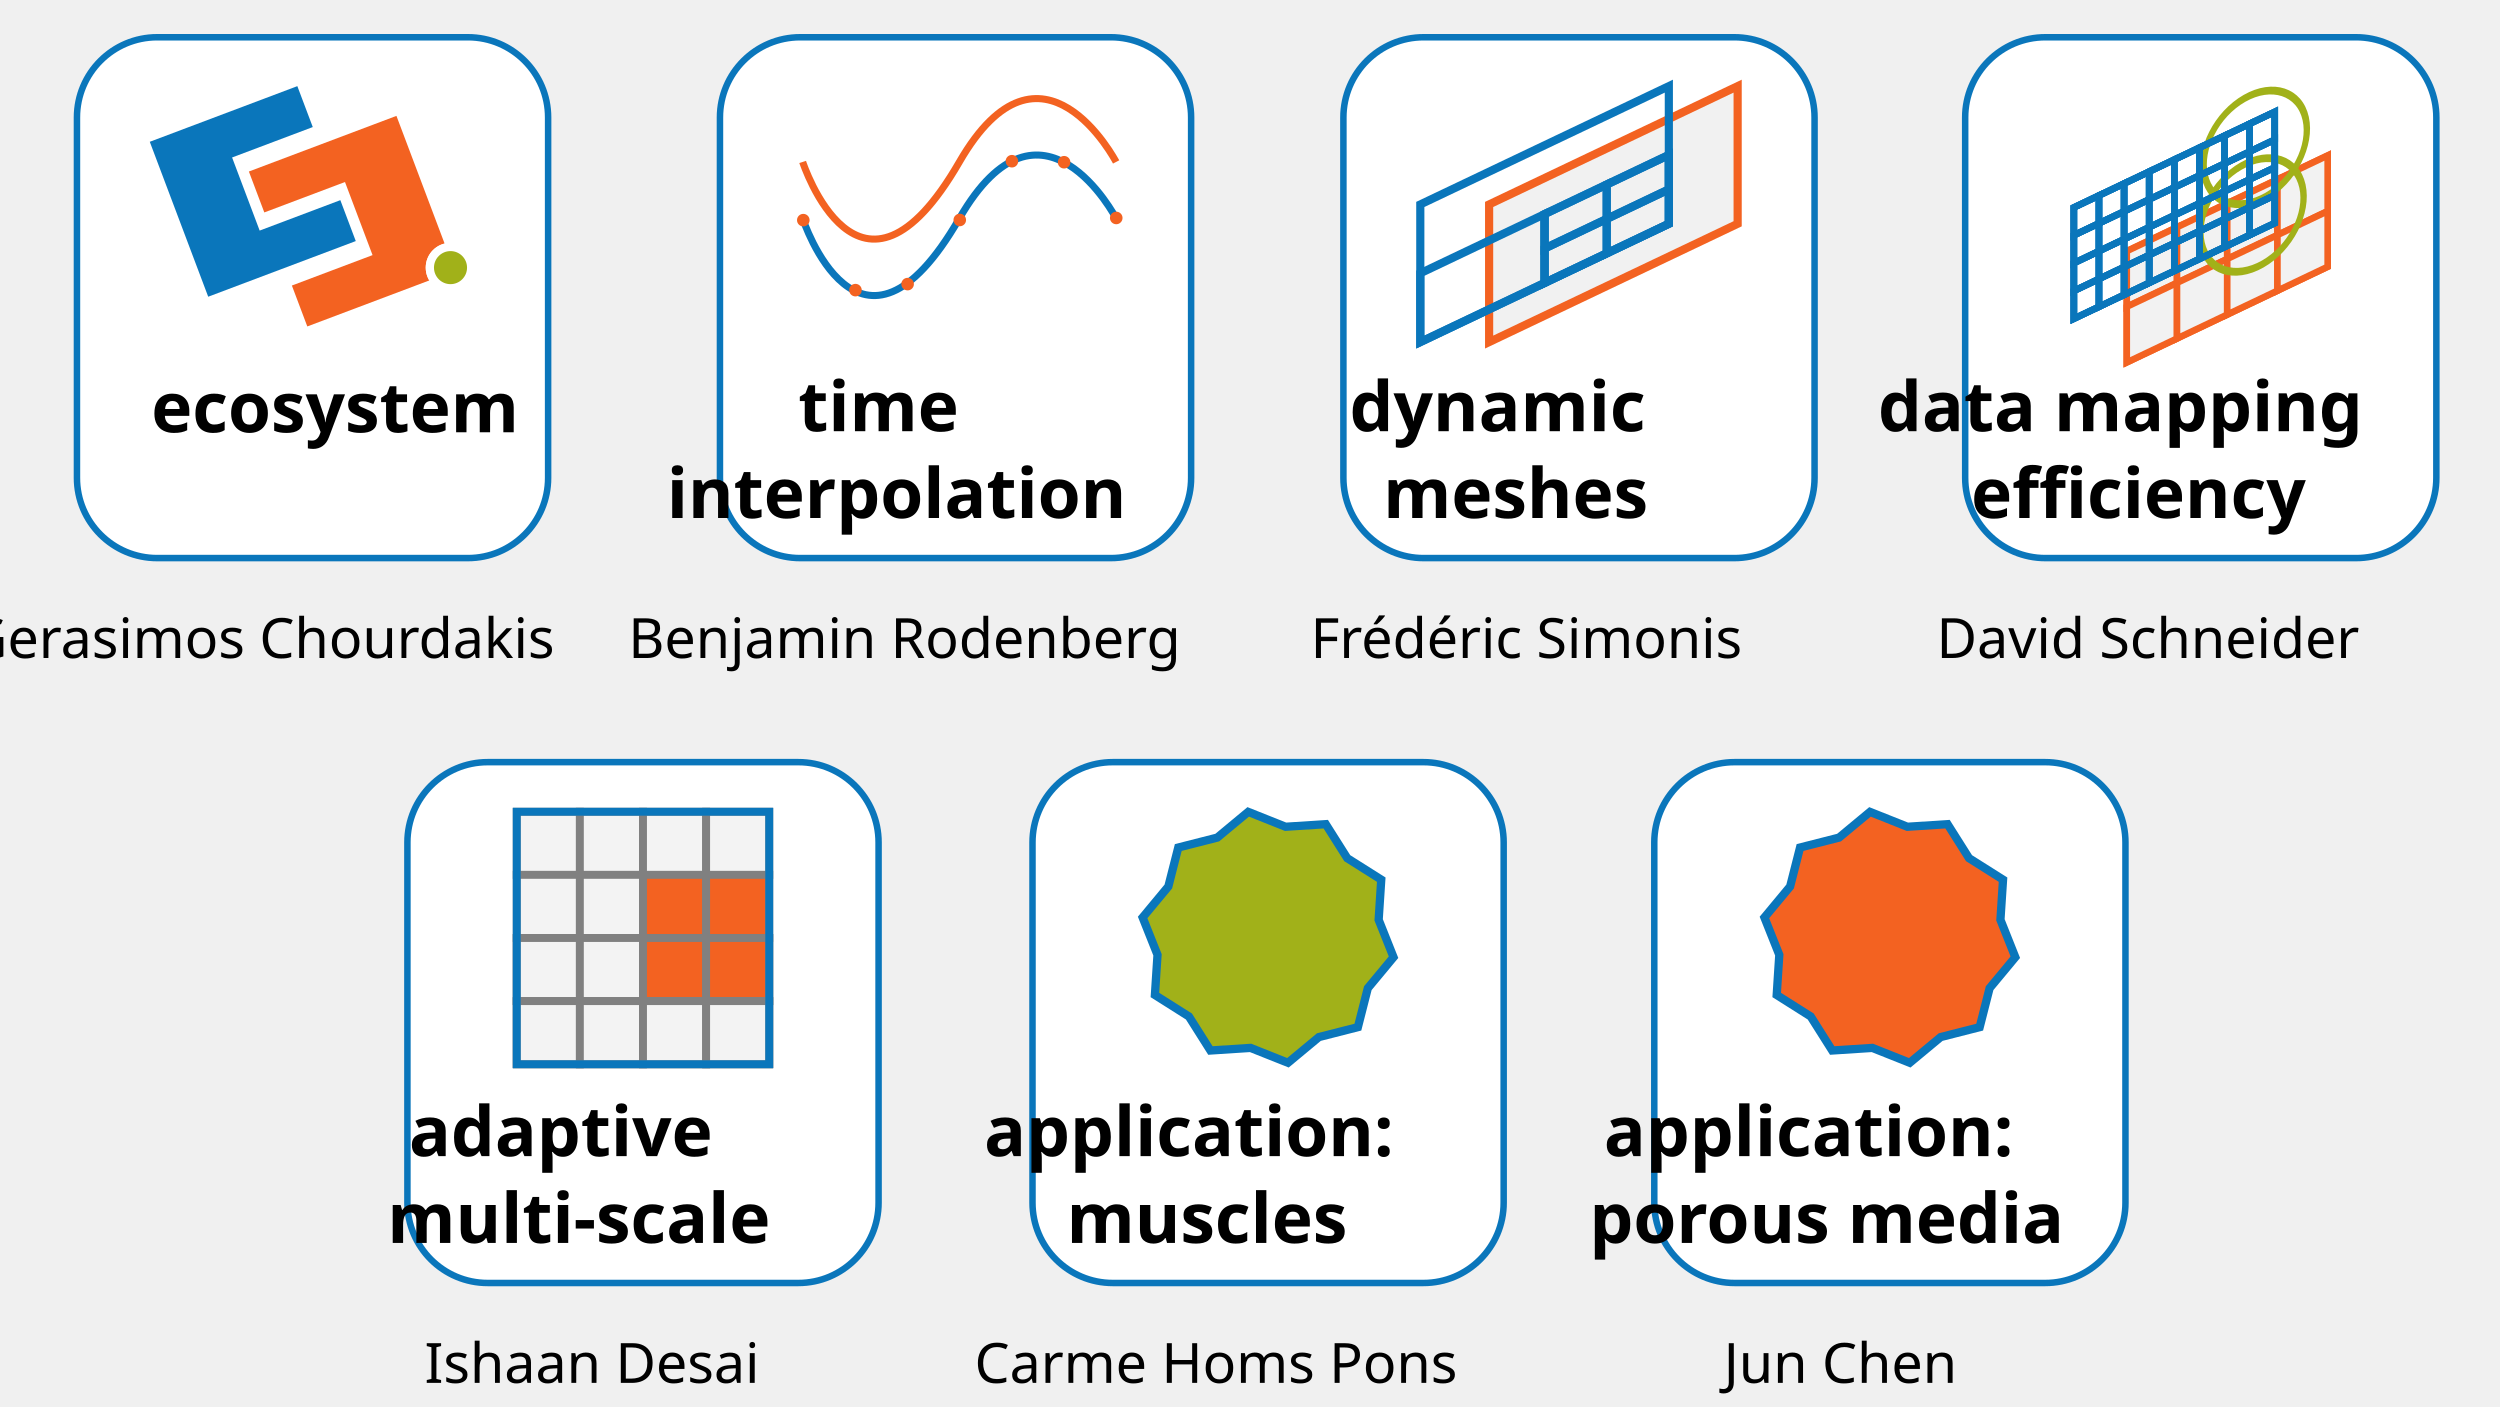
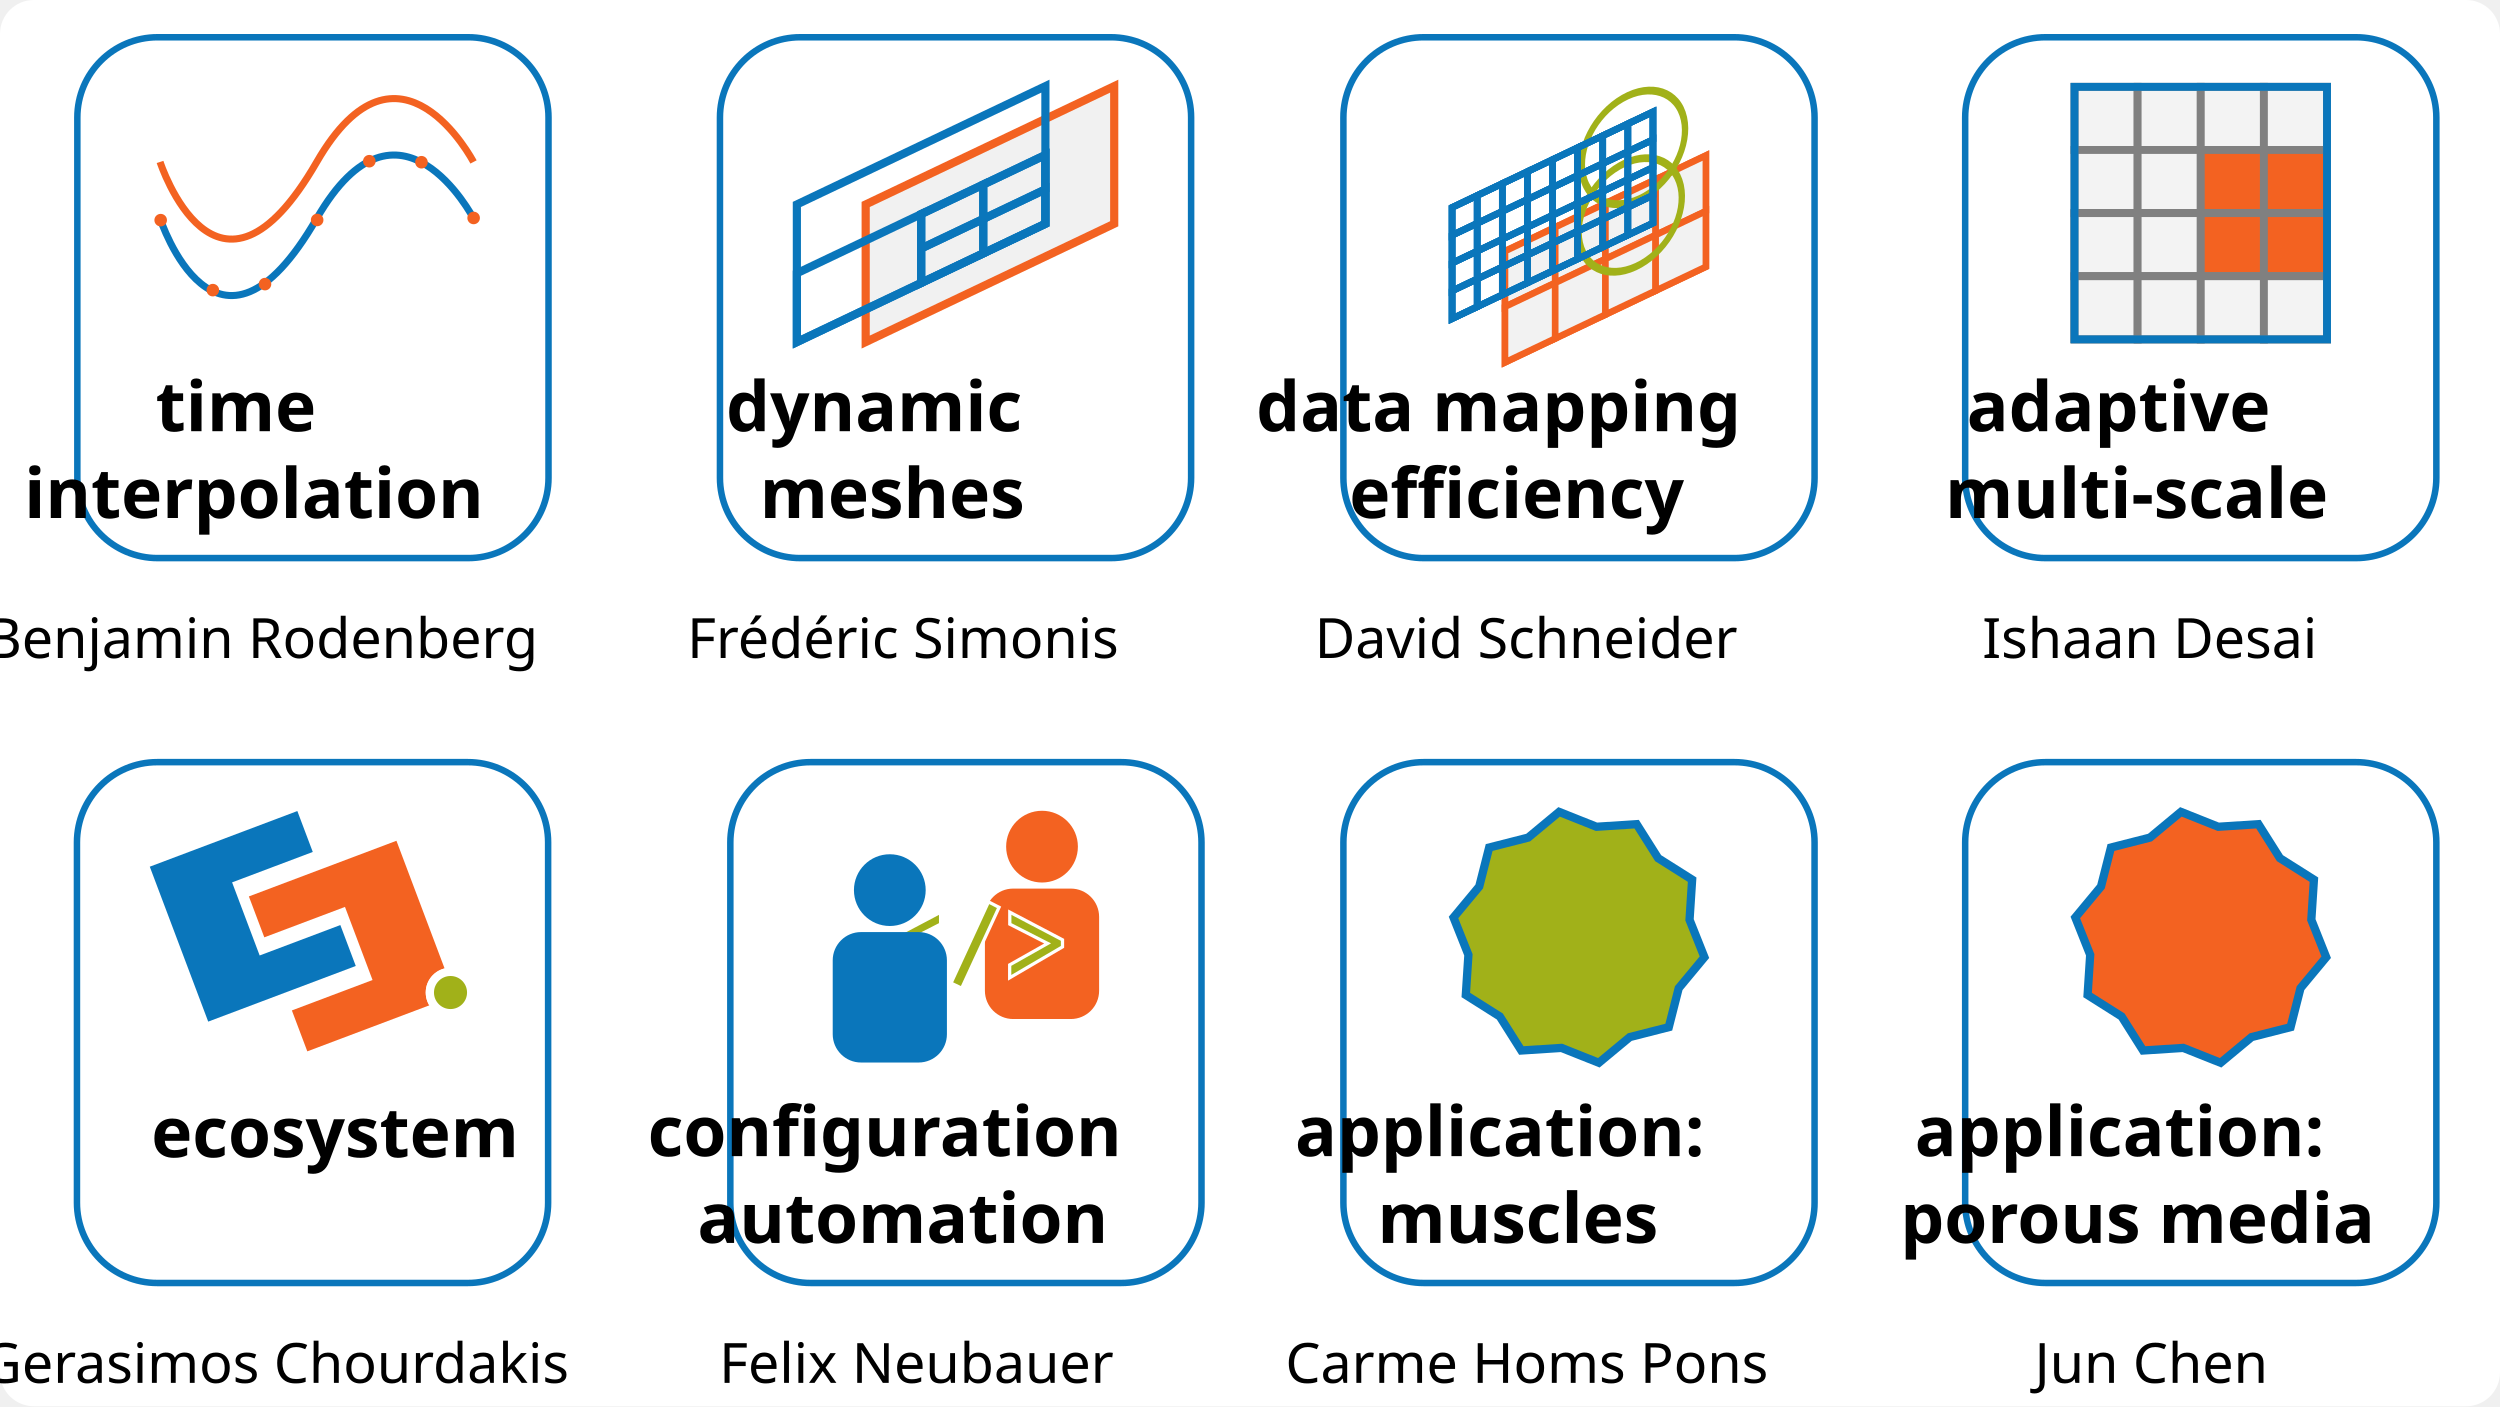
<svg xmlns="http://www.w3.org/2000/svg" width="1920" height="1080" viewBox="0 0 1920 1080" version="1.1" id="svg5">
  <defs id="defs2">
    <clipPath clipPathUnits="userSpaceOnUse" id="clipPath3312">
      <rect style="display:none;fill:#ffffff;fill-opacity:1;stroke:#ffffff;stroke-width:5" id="rect3314" width="54.704" height="47.3" x="751.397" y="337.35" d="m 751.397,337.35 h 54.704 v 47.3 h -54.704 z" />
      <path id="lpe_path-effect3316" style="fill:#ffffff;fill-opacity:1;stroke:#ffffff;stroke-width:5" class="powerclip" d="M 703.117,305.873 H 808.601 V 416.127 H 703.117 Z m 48.281,31.477 v 47.3 h 54.704 v -47.3 z" />
    </clipPath>
    <clipPath clipPathUnits="userSpaceOnUse" id="clipath_lpe_path-effect3524">
      <rect style="display:none;fill:#ffffff;fill-opacity:1;stroke:#ffffff;stroke-width:5" id="rect3526" width="54.704" height="47.3" x="751.397" y="337.35" d="m 751.397,337.35 h 54.704 v 47.3 h -54.704 z" />
      <path id="lpe_path-effect3524" style="fill:#ffffff;fill-opacity:1;stroke:#ffffff;stroke-width:5" class="powerclip" d="M 703.117,305.873 H 808.601 V 416.127 H 703.117 Z m 48.281,31.477 v 47.3 h 54.704 v -47.3 z" />
    </clipPath>
+     <clipPath clipPathUnits="userSpaceOnUse" id="clipath_lpe_path-effect26310">
+       <rect style="display:block;fill:#ffffff;fill-opacity:1;stroke:#ffffff;stroke-width:5" id="rect26312" width="54.704" height="47.3" x="751.397" y="337.35" />
+     </clipPath>
+     <clipPath clipPathUnits="userSpaceOnUse" id="clipath_lpe_path-effect26306">
+       <rect style="display:block;fill:#ffffff;fill-opacity:1;stroke:#ffffff;stroke-width:5" id="rect26317" width="54.704" height="47.3" x="751.397" y="337.35" />
+     </clipPath>
  </defs>
+   <g id="layer2">
+     <rect style="fill:#ffffff;stroke:none;stroke-width:3;stroke-miterlimit:4;stroke-dasharray:none" id="rect39804" width="1920" height="1080" x="0" y="0" rx="26.032" ry="26.032" />
+   </g>
  <g id="layer1">
-     <g id="g147461" transform="translate(168.0731,-1094.783)">
-       <rect style="fill:#ffffff;fill-opacity:1;stroke:#0a76bb;stroke-width:5;stroke-miterlimit:4;stroke-dasharray:none" id="rect12648" width="361.856" height="400" x="-108.974" y="1123.392" rx="61.637" ry="61.637" />
-       <g id="g3779" transform="matrix(1.268469,0,0,1.268469,-887.6232,788.4754)">
-         <path style="fill:#0a76bb;fill-opacity:1;stroke:none;stroke-width:5" id="rect3088" width="95.485" height="100.253" x="708.117" y="310.873" clip-path="url(#clipPath3312)" transform="rotate(-20.6629,728.1523,456.7191)" d="m 708.117,310.873 h 95.485 v 100.253 h -95.485 z" />
-         <path style="fill:#f36221;fill-opacity:1;stroke:none;stroke-width:5" id="path3520" width="95.485" height="100.253" x="708.117" y="310.873" clip-path="url(#clipath_lpe_path-effect3524)" transform="rotate(159.3371,766.7689,370.4182)" d="m 708.117,310.873 h 95.485 v 100.253 h -95.485 z" />
-         <circle style="fill:#a1b119;fill-opacity:1;stroke:#ffffff;stroke-width:5" id="path3593" cx="840.021" cy="403.512" r="12.508" />
-         <circle style="fill:#a1b119;fill-opacity:1;stroke:#ffffff;stroke-width:5" id="circle3773" cx="840.021" cy="403.512" r="12.508" />
-       </g>
-       <text xml:space="preserve" style="font-size:53.333px;line-height:1.25;font-family:'CMU Bright';-inkscape-font-specification:'CMU Bright'" x="-51.9" y="1426.755" id="text17258">
-         <tspan id="tspan17256" x="-51.9" y="1426.755" style="font-style:normal;font-variant:normal;font-weight:bold;font-stretch:normal;font-size:53.333px;font-family:'CMU Bright';-inkscape-font-specification:'CMU Bright Bold'">ecosystem</tspan>
-       </text>
-       <text xml:space="preserve" style="font-size:42.667px;line-height:1.25;font-family:'CMU Bright';-inkscape-font-specification:'CMU Bright'" x="71.033" y="1600.115" id="text35416">
-         <tspan x="71.033" y="1600.115" id="tspan35418" style="font-size:42.667px;text-align:center;text-anchor:middle">Gerasimos Chourdakis</tspan>
-       </text>
-     </g>
-     <g id="g147449" transform="translate(81.89923,-1094.783)">
+     <rect style="fill:#ffffff;fill-opacity:1;stroke:#0a76bb;stroke-width:5;stroke-miterlimit:4;stroke-dasharray:none" id="rect12648" width="361.856" height="400" x="59.099" y="585.332" rx="61.637" ry="61.637" />
+     <g id="g3779" transform="matrix(1.268469,0,0,1.268469,-719.5501,250.4149)">
+       <path style="fill:#0a76bb;fill-opacity:1;stroke:none;stroke-width:5" id="rect3088" width="95.485" height="100.253" x="708.117" y="310.873" clip-path="url(#clipPath3312)" transform="rotate(-20.6629,728.1523,456.7191)" d="m 708.117,310.873 h 95.485 v 100.253 h -95.485 z" />
+       <path style="fill:#f36221;fill-opacity:1;stroke:none;stroke-width:5" id="path3520" width="95.485" height="100.253" x="708.117" y="310.873" clip-path="url(#clipath_lpe_path-effect3524)" transform="rotate(159.3371,766.7689,370.4182)" d="m 708.117,310.873 h 95.485 v 100.253 h -95.485 z" />
+       <circle style="fill:#a1b119;fill-opacity:1;stroke:#ffffff;stroke-width:5" id="path3593" cx="840.021" cy="403.512" r="12.508" />
+       <circle style="fill:#a1b119;fill-opacity:1;stroke:#ffffff;stroke-width:5" id="circle3773" cx="840.021" cy="403.512" r="12.508" />
+     </g>
+     <text xml:space="preserve" style="font-size:53.333px;line-height:1.25;font-family:'CMU Bright';-inkscape-font-specification:'CMU Bright'" x="116.173" y="888.694" id="text17258">
+       <tspan id="tspan17256" x="116.173" y="888.694" style="font-style:normal;font-variant:normal;font-weight:bold;font-stretch:normal;font-size:53.333px;font-family:'CMU Bright';-inkscape-font-specification:'CMU Bright Bold'">ecosystem</tspan>
+     </text>
+     <text xml:space="preserve" style="font-size:42.667px;line-height:1.25;font-family:'CMU Bright';-inkscape-font-specification:'CMU Bright'" x="239.107" y="1062.055" id="text35416">
+       <tspan x="239.107" y="1062.055" id="tspan35418" style="font-size:42.667px;text-align:center;text-anchor:middle">Gerasimos Chourdakis</tspan>
+     </text>
+     <g id="g147449" transform="translate(-411.629,-1094.783)">
      <rect style="fill:#ffffff;fill-opacity:1;stroke:#0a76bb;stroke-width:5;stroke-miterlimit:4;stroke-dasharray:none" id="rect61911" width="361.856" height="400" x="471.026" y="1123.392" rx="61.637" ry="61.637" />
      <text xml:space="preserve" style="font-size:42.667px;line-height:1.25;font-family:'CMU Bright';-inkscape-font-specification:'CMU Bright'" x="651.579" y="1600.115" id="text92361">
        <tspan x="651.579" y="1600.115" id="tspan92359" style="font-size:42.667px;text-align:center;text-anchor:middle">Benjamin Rodenberg</tspan>
      </text>
      <g id="g6786" transform="matrix(1.083705,0,0,1.083705,22.08466,742.8912)">
        <path style="fill:none;stroke:#0a76bb;stroke-width:5;stroke-linecap:butt;stroke-linejoin:miter;stroke-miterlimit:4;stroke-dasharray:none;stroke-opacity:1" d="m 472.881,479.48 c 0,0 40.018,123.066 111.07,0 58.327,-101.025 111.07,0 111.07,0" id="path3843" />
        <path style="fill:none;stroke:#f36221;stroke-width:5;stroke-linecap:butt;stroke-linejoin:miter;stroke-miterlimit:4;stroke-dasharray:none;stroke-opacity:1" d="m 472.881,439.48 c 0,0 40.018,123.066 111.07,0 58.327,-101.025 111.07,0 111.07,0" id="path5463" />
        <circle style="fill:#f36221;fill-opacity:1;stroke:none;stroke-width:6.012;stroke-miterlimit:4;stroke-dasharray:none" id="path6601" cx="473.327" cy="480.727" r="4.455" />
        <circle style="fill:#f36221;fill-opacity:1;stroke:none;stroke-width:6.012;stroke-miterlimit:4;stroke-dasharray:none" id="circle6685" cx="658.144" cy="439.683" r="4.455" />
        <circle style="fill:#f36221;fill-opacity:1;stroke:none;stroke-width:6.012;stroke-miterlimit:4;stroke-dasharray:none" id="circle6687" cx="621.18" cy="438.954" r="4.455" />
        <circle style="fill:#f36221;fill-opacity:1;stroke:none;stroke-width:6.012;stroke-miterlimit:4;stroke-dasharray:none" id="circle6689" cx="584.217" cy="480.609" r="4.455" />
        <circle style="fill:#f36221;fill-opacity:1;stroke:none;stroke-width:6.012;stroke-miterlimit:4;stroke-dasharray:none" id="circle6691" cx="547.254" cy="526.053" r="4.455" />
        <circle style="fill:#f36221;fill-opacity:1;stroke:none;stroke-width:6.012;stroke-miterlimit:4;stroke-dasharray:none" id="circle6693" cx="510.29" cy="530.324" r="4.455" />
        <circle style="fill:#f36221;fill-opacity:1;stroke:none;stroke-width:6.012;stroke-miterlimit:4;stroke-dasharray:none" id="circle6695" cx="695.107" cy="479.175" r="4.455" />
      </g>
      <text xml:space="preserve" style="font-size:53.333px;line-height:1.25;font-family:'CMU Bright';-inkscape-font-specification:'CMU Bright'" x="655.19" y="1425.95" id="text66573">
        <tspan id="tspan66571" x="655.19" y="1425.95" style="font-style:normal;font-variant:normal;font-weight:bold;font-stretch:normal;font-size:53.333px;font-family:'CMU Bright';-inkscape-font-specification:'CMU Bright Bold';text-align:center;text-anchor:middle">time</tspan>
        <tspan x="655.19" y="1492.616" style="font-style:normal;font-variant:normal;font-weight:bold;font-stretch:normal;font-size:53.333px;font-family:'CMU Bright';-inkscape-font-specification:'CMU Bright Bold';text-align:center;text-anchor:middle" id="tspan87679">interpolation</tspan>
      </text>
    </g>
-     <g id="g147431" transform="translate(-120.5089,-1094.783)">
+     <g id="g147431" transform="translate(-599.3091,-1094.783)">
      <rect style="fill:#ffffff;fill-opacity:1;stroke:#0a76bb;stroke-width:5;stroke-miterlimit:4;stroke-dasharray:none" id="rect61913" width="361.856" height="400" x="1152.235" y="1123.392" rx="61.637" ry="61.637" />
      <g id="g13087" transform="matrix(1.321225,0,0,1.321225,632.4634,1051.345)">
        <rect style="fill:#f1f1f1;fill-opacity:1;stroke:#f36221;stroke-width:5.262" id="rect1232" width="160" height="80" x="529.512" y="379.306" transform="matrix(0.9029204,-0.4298078,0,1,0,0)" />
        <rect style="fill:none;stroke:#0a76bb;stroke-width:5.262" id="rect934" width="160" height="80" x="485.211" y="360.265" transform="matrix(0.9029204,-0.4298078,0,1,0,0)" />
        <rect style="fill:none;stroke:#0a76bb;stroke-width:5.262" id="rect1016" width="80" height="40" x="485.211" y="400.265" transform="matrix(0.9029204,-0.4298078,0,1,0,0)" />
        <rect style="fill:none;stroke:#0a76bb;stroke-width:5.262" id="rect1120" width="80" height="40" x="565.211" y="400.265" transform="matrix(0.9029204,-0.4298078,0,1,0,0)" />
        <rect style="fill:none;stroke:#0a76bb;stroke-width:5.262" id="rect1122" width="40" height="20" x="565.211" y="400.265" transform="matrix(0.9029204,-0.4298078,0,1,0,0)" />
        <rect style="fill:none;stroke:#0a76bb;stroke-width:5.262" id="rect1226" width="40" height="20" x="565.211" y="420.265" transform="matrix(0.9029204,-0.4298078,0,1,0,0)" />
        <rect style="fill:none;stroke:#0a76bb;stroke-width:5.262" id="rect1228" width="40" height="20" x="605.211" y="400.265" transform="matrix(0.9029204,-0.4298078,0,1,0,0)" />
        <rect style="fill:none;stroke:#0a76bb;stroke-width:5.262" id="rect1230" width="40" height="20" x="605.211" y="420.265" transform="matrix(0.9029204,-0.4298078,0,1,0,0)" />
      </g>
      <text xml:space="preserve" style="font-size:53.333px;line-height:1.25;font-family:'CMU Bright';-inkscape-font-specification:'CMU Bright'" x="1333.045" y="1425.95" id="text95221">
        <tspan x="1333.045" y="1425.95" style="font-style:normal;font-variant:normal;font-weight:bold;font-stretch:normal;font-size:53.333px;font-family:'CMU Bright';-inkscape-font-specification:'CMU Bright Bold';text-align:center;text-anchor:middle" id="tspan95219">dynamic</tspan>
        <tspan x="1333.045" y="1492.616" style="font-style:normal;font-variant:normal;font-weight:bold;font-stretch:normal;font-size:53.333px;font-family:'CMU Bright';-inkscape-font-specification:'CMU Bright Bold';text-align:center;text-anchor:middle" id="tspan96015">meshes</tspan>
      </text>
      <text xml:space="preserve" style="font-size:42.667px;line-height:1.25;font-family:'CMU Bright';-inkscape-font-specification:'CMU Bright'" x="1331.579" y="1600.115" id="text99875">
        <tspan x="1331.579" y="1600.115" id="tspan99873" style="font-size:42.667px;text-align:center;text-anchor:middle">Frédéric Simonis</tspan>
      </text>
    </g>
-     <g id="g147414" transform="translate(-1578.115,-538.0605)">
+     <g id="g147414" transform="translate(-381.7494,-1094.783)">
      <rect style="fill:#ffffff;fill-opacity:1;stroke:#0a76bb;stroke-width:5;stroke-miterlimit:4;stroke-dasharray:none" id="rect101363" width="361.856" height="400" x="1891.005" y="1123.392" rx="61.637" ry="61.637" />
      <g id="g12079" transform="matrix(1.212121,0,0,1.212121,985.691,465.9895)">
        <rect style="fill:#f3f3f3;fill-opacity:1;stroke:#808080;stroke-width:5;stroke-miterlimit:4;stroke-dasharray:none" id="rect10786" width="40" height="40" x="816.15" y="573.77" />
        <rect style="fill:#f3f3f3;fill-opacity:1;stroke:#808080;stroke-width:5;stroke-miterlimit:4;stroke-dasharray:none" id="rect11572" width="40" height="40" x="856.15" y="573.77" />
        <rect style="fill:#f3f3f3;fill-opacity:1;stroke:#808080;stroke-width:5;stroke-miterlimit:4;stroke-dasharray:none" id="rect11574" width="40" height="40" x="896.15" y="573.77" />
        <rect style="fill:#f3f3f3;fill-opacity:1;stroke:#808080;stroke-width:5;stroke-miterlimit:4;stroke-dasharray:none" id="rect11576" width="40" height="40" x="936.15" y="573.77" />
        <rect style="fill:#f3f3f3;fill-opacity:1;stroke:#808080;stroke-width:5;stroke-miterlimit:4;stroke-dasharray:none" id="rect11580" width="40" height="40" x="816.15" y="613.77" />
        <rect style="fill:#f3f3f3;fill-opacity:1;stroke:#808080;stroke-width:5;stroke-miterlimit:4;stroke-dasharray:none" id="rect11582" width="40" height="40" x="856.15" y="613.77" />
        <rect style="fill:#f36221;fill-opacity:1;stroke:#808080;stroke-width:5;stroke-miterlimit:4;stroke-dasharray:none" id="rect11584" width="40" height="40" x="896.15" y="613.77" />
        <rect style="fill:#f36221;fill-opacity:1;stroke:#808080;stroke-width:5;stroke-miterlimit:4;stroke-dasharray:none" id="rect11586" width="40" height="40" x="936.15" y="613.77" />
        <rect style="fill:#f3f3f3;fill-opacity:1;stroke:#808080;stroke-width:5;stroke-miterlimit:4;stroke-dasharray:none" id="rect11588" width="40" height="40" x="816.15" y="653.77" />
        <rect style="fill:#f3f3f3;fill-opacity:1;stroke:#808080;stroke-width:5;stroke-miterlimit:4;stroke-dasharray:none" id="rect11590" width="40" height="40" x="856.15" y="653.77" />
        <rect style="fill:#f3f3f3;fill-opacity:1;stroke:#808080;stroke-width:5;stroke-miterlimit:4;stroke-dasharray:none" id="rect11592" width="40" height="40" x="896.15" y="653.77" />
        <rect style="fill:#f3f3f3;fill-opacity:1;stroke:#808080;stroke-width:5;stroke-miterlimit:4;stroke-dasharray:none" id="rect11594" width="40" height="40" x="936.15" y="653.77" />
        <rect style="fill:#f3f3f3;fill-opacity:1;stroke:#808080;stroke-width:5;stroke-miterlimit:4;stroke-dasharray:none" id="rect11596" width="40" height="40" x="816.15" y="653.77" />
        <rect style="fill:#f3f3f3;fill-opacity:1;stroke:#808080;stroke-width:5;stroke-miterlimit:4;stroke-dasharray:none" id="rect11598" width="40" height="40" x="856.15" y="653.77" />
        <rect style="fill:#f36221;fill-opacity:1;stroke:#808080;stroke-width:5;stroke-miterlimit:4;stroke-dasharray:none" id="rect11600" width="40" height="40" x="896.15" y="653.77" />
        <rect style="fill:#f36221;fill-opacity:1;stroke:#808080;stroke-width:5;stroke-miterlimit:4;stroke-dasharray:none" id="rect11602" width="40" height="40" x="936.15" y="653.77" />
        <rect style="fill:#f3f3f3;fill-opacity:1;stroke:#808080;stroke-width:5;stroke-miterlimit:4;stroke-dasharray:none" id="rect11604" width="40" height="40" x="816.15" y="693.77" />
        <rect style="fill:#f3f3f3;fill-opacity:1;stroke:#808080;stroke-width:5;stroke-miterlimit:4;stroke-dasharray:none" id="rect11606" width="40" height="40" x="856.15" y="693.77" />
        <rect style="fill:#f3f3f3;fill-opacity:1;stroke:#808080;stroke-width:5;stroke-miterlimit:4;stroke-dasharray:none" id="rect11608" width="40" height="40" x="896.15" y="693.77" />
        <rect style="fill:#f3f3f3;fill-opacity:1;stroke:#808080;stroke-width:5;stroke-miterlimit:4;stroke-dasharray:none" id="rect11610" width="40" height="40" x="936.15" y="693.77" />
        <rect style="fill:#f3f3f3;fill-opacity:1;stroke:#808080;stroke-width:5;stroke-miterlimit:4;stroke-dasharray:none" id="rect11612" width="40" height="40" x="816.15" y="693.77" />
        <rect style="fill:#f3f3f3;fill-opacity:1;stroke:#808080;stroke-width:5;stroke-miterlimit:4;stroke-dasharray:none" id="rect11614" width="40" height="40" x="856.15" y="693.77" />
        <rect style="fill:#f3f3f3;fill-opacity:1;stroke:#808080;stroke-width:5;stroke-miterlimit:4;stroke-dasharray:none" id="rect11616" width="40" height="40" x="896.15" y="693.77" />
        <rect style="fill:#f3f3f3;fill-opacity:1;stroke:#808080;stroke-width:5;stroke-miterlimit:4;stroke-dasharray:none" id="rect11618" width="40" height="40" x="936.15" y="693.77" />
        <rect style="fill:none;fill-opacity:1;stroke:#0a76bb;stroke-width:5;stroke-miterlimit:4;stroke-dasharray:none" id="rect10558" width="160" height="160" x="816.15" y="573.77" />
      </g>
      <text xml:space="preserve" style="font-size:53.333px;line-height:1.25;font-family:'CMU Bright';-inkscape-font-specification:'CMU Bright'" x="2071.204" y="1425.95" id="text101369">
        <tspan x="2071.204" y="1425.95" style="font-style:normal;font-variant:normal;font-weight:bold;font-stretch:normal;font-size:53.333px;font-family:'CMU Bright';-inkscape-font-specification:'CMU Bright Bold';text-align:center;text-anchor:middle" id="tspan101367">adaptive</tspan>
        <tspan x="2071.204" y="1492.616" style="font-style:normal;font-variant:normal;font-weight:bold;font-stretch:normal;font-size:53.333px;font-family:'CMU Bright';-inkscape-font-specification:'CMU Bright Bold';text-align:center;text-anchor:middle" id="tspan102019">multi-scale</tspan>
      </text>
      <text xml:space="preserve" style="font-size:42.667px;line-height:1.25;font-family:'CMU Bright';-inkscape-font-specification:'CMU Bright'" x="2071.579" y="1600.115" id="text102183">
        <tspan x="2071.579" y="1600.115" id="tspan102181" style="font-size:42.667px;text-align:center;text-anchor:middle">Ishaan Desai</tspan>
      </text>
    </g>
-     <g id="g147380" transform="translate(-1003.156,-1094.783)">
+     <g id="g147380" transform="translate(-1480.686,-1094.783)">
      <rect style="fill:#ffffff;fill-opacity:1;stroke:#0a76bb;stroke-width:5;stroke-miterlimit:4;stroke-dasharray:none" id="rect106935" width="361.856" height="400" x="2512.412" y="1123.392" rx="61.637" ry="61.637" />
      <g id="g13170" transform="matrix(1.067938,0,0,1.067938,1636.754,1092.096)">
        <g id="g10468" transform="translate(113.7418,-224.4577)">
          <g id="g9550" transform="translate(-149.283,13.51987)" style="fill:#f2f2f2;fill-opacity:1">
            <rect style="fill:#f2f2f2;fill-opacity:1;stroke:#f36221;stroke-width:5.262" id="rect7350" width="160" height="80" x="1076.182" y="856.61" transform="matrix(0.9029204,-0.4298078,0,1,0,0)" />
            <rect style="fill:#f2f2f2;fill-opacity:1;stroke:#f36221;stroke-width:5.262" id="rect9423" width="40" height="40" x="1076.182" y="856.61" transform="matrix(0.9029204,-0.4298078,0,1,0,0)" />
            <rect style="fill:#f2f2f2;fill-opacity:1;stroke:#f36221;stroke-width:5.262" id="rect9527" width="40" height="40" x="1076.182" y="896.61" transform="matrix(0.9029204,-0.4298078,0,1,0,0)" />
            <rect style="fill:#f2f2f2;fill-opacity:1;stroke:#f36221;stroke-width:5.262" id="rect9529" width="40" height="40" x="1116.182" y="856.61" transform="matrix(0.9029204,-0.4298078,0,1,0,0)" />
            <rect style="fill:#f2f2f2;fill-opacity:1;stroke:#f36221;stroke-width:5.262" id="rect9531" width="40" height="40" x="1156.182" y="856.61" transform="matrix(0.9029204,-0.4298078,0,1,0,0)" />
            <rect style="fill:#f2f2f2;fill-opacity:1;stroke:#f36221;stroke-width:5.262" id="rect9533" width="40" height="40" x="1196.182" y="856.61" transform="matrix(0.9029204,-0.4298078,0,1,0,0)" />
            <rect style="fill:#f2f2f2;fill-opacity:1;stroke:#f36221;stroke-width:5.262" id="rect9535" width="40" height="40" x="1116.182" y="896.61" transform="matrix(0.9029204,-0.4298078,0,1,0,0)" />
            <rect style="fill:#f2f2f2;fill-opacity:1;stroke:#f36221;stroke-width:5.262" id="rect9537" width="40" height="40" x="1156.182" y="896.61" transform="matrix(0.9029204,-0.4298078,0,1,0,0)" />
            <rect style="fill:#f2f2f2;fill-opacity:1;stroke:#f36221;stroke-width:5.262" id="rect9539" width="40" height="40" x="1196.182" y="896.61" transform="matrix(0.9029204,-0.4298078,0,1,0,0)" />
          </g>
          <ellipse style="fill:none;fill-opacity:1;stroke:#a1b119;stroke-width:5.117;stroke-miterlimit:4;stroke-dasharray:none" id="path10100" cx="860.218" cy="777.761" rx="41.782" ry="36.066" transform="matrix(0.8684331,-0.4958063,0.2157136,0.9764567,0,0)" />
          <ellipse style="fill:none;fill-opacity:1;stroke:#a1b119;stroke-width:5.117;stroke-miterlimit:4;stroke-dasharray:none" id="ellipse10220" cx="846.838" cy="820.776" rx="41.782" ry="36.066" transform="matrix(0.8684331,-0.4958063,0.2157136,0.9764567,0,0)" />
          <g id="g7280">
            <g id="g7091">
              <rect style="fill:none;stroke:#0a76bb;stroke-width:5.262" id="rect6890" width="160" height="80" x="868.698" y="749.548" transform="matrix(0.9029204,-0.4298078,0,1,0,0)" />
              <rect style="fill:none;stroke:#0a76bb;stroke-width:5.262" id="rect6892" width="20" height="20" x="868.698" y="749.548" transform="matrix(0.9029204,-0.4298078,0,1,0,0)" />
              <rect style="fill:none;stroke:#0a76bb;stroke-width:5.262" id="rect6996" width="20" height="20" x="868.698" y="769.548" transform="matrix(0.9029204,-0.4298078,0,1,0,0)" />
              <rect style="fill:none;stroke:#0a76bb;stroke-width:5.262" id="rect6998" width="20" height="20" x="868.698" y="789.548" transform="matrix(0.9029204,-0.4298078,0,1,0,0)" />
              <rect style="fill:none;stroke:#0a76bb;stroke-width:5.262" id="rect7000" width="20" height="20" x="868.698" y="809.548" transform="matrix(0.9029204,-0.4298078,0,1,0,0)" />
              <rect style="fill:none;stroke:#0a76bb;stroke-width:5.262" id="rect7002" width="20" height="20" x="888.698" y="809.548" transform="matrix(0.9029204,-0.4298078,0,1,0,0)" />
              <rect style="fill:none;stroke:#0a76bb;stroke-width:5.262" id="rect7004" width="20" height="20" x="908.698" y="809.548" transform="matrix(0.9029204,-0.4298078,0,1,0,0)" />
              <rect style="fill:none;stroke:#0a76bb;stroke-width:5.262" id="rect7006" width="20" height="20" x="928.698" y="809.548" transform="matrix(0.9029204,-0.4298078,0,1,0,0)" />
              <rect style="fill:none;stroke:#0a76bb;stroke-width:5.262" id="rect7008" width="20" height="20" x="948.698" y="809.548" transform="matrix(0.9029204,-0.4298078,0,1,0,0)" />
              <rect style="fill:none;stroke:#0a76bb;stroke-width:5.262" id="rect7010" width="20" height="20" x="968.698" y="809.548" transform="matrix(0.9029204,-0.4298078,0,1,0,0)" />
              <rect style="fill:none;stroke:#0a76bb;stroke-width:5.262" id="rect7012" width="20" height="20" x="988.698" y="809.548" transform="matrix(0.9029204,-0.4298078,0,1,0,0)" />
              <rect style="fill:none;stroke:#0a76bb;stroke-width:5.262" id="rect7014" width="20" height="20" x="1008.698" y="809.548" transform="matrix(0.9029204,-0.4298078,0,1,0,0)" />
              <rect style="fill:none;stroke:#0a76bb;stroke-width:5.262" id="rect7016" width="20" height="20" x="888.698" y="789.548" transform="matrix(0.9029204,-0.4298078,0,1,0,0)" />
              <rect style="fill:none;stroke:#0a76bb;stroke-width:5.262" id="rect7018" width="20" height="20" x="908.698" y="789.548" transform="matrix(0.9029204,-0.4298078,0,1,0,0)" />
              <rect style="fill:none;stroke:#0a76bb;stroke-width:5.262" id="rect7020" width="20" height="20" x="888.698" y="769.548" transform="matrix(0.9029204,-0.4298078,0,1,0,0)" />
              <rect style="fill:none;stroke:#0a76bb;stroke-width:5.262" id="rect7022" width="20" height="20" x="888.698" y="749.548" transform="matrix(0.9029204,-0.4298078,0,1,0,0)" />
              <rect style="fill:none;stroke:#0a76bb;stroke-width:5.262" id="rect7024" width="20" height="20" x="908.698" y="769.548" transform="matrix(0.9029204,-0.4298078,0,1,0,0)" />
              <rect style="fill:none;stroke:#0a76bb;stroke-width:5.262" id="rect7026" width="20" height="20" x="908.698" y="749.548" transform="matrix(0.9029204,-0.4298078,0,1,0,0)" />
              <rect style="fill:none;stroke:#0a76bb;stroke-width:5.262" id="rect7028" width="20" height="20" x="928.698" y="789.548" transform="matrix(0.9029204,-0.4298078,0,1,0,0)" />
              <rect style="fill:none;stroke:#0a76bb;stroke-width:5.262" id="rect7030" width="20" height="20" x="928.698" y="769.548" transform="matrix(0.9029204,-0.4298078,0,1,0,0)" />
              <rect style="fill:none;stroke:#0a76bb;stroke-width:5.262" id="rect7032" width="20" height="20" x="928.698" y="749.548" transform="matrix(0.9029204,-0.4298078,0,1,0,0)" />
              <rect style="fill:none;stroke:#0a76bb;stroke-width:5.262" id="rect7034" width="20" height="20" x="948.698" y="789.548" transform="matrix(0.9029204,-0.4298078,0,1,0,0)" />
              <rect style="fill:none;stroke:#0a76bb;stroke-width:5.262" id="rect7036" width="20" height="20" x="948.698" y="769.548" transform="matrix(0.9029204,-0.4298078,0,1,0,0)" />
              <rect style="fill:none;stroke:#0a76bb;stroke-width:5.262" id="rect7038" width="20" height="20" x="948.698" y="749.548" transform="matrix(0.9029204,-0.4298078,0,1,0,0)" />
              <rect style="fill:none;stroke:#0a76bb;stroke-width:5.262" id="rect7040" width="20" height="20" x="968.698" y="789.548" transform="matrix(0.9029204,-0.4298078,0,1,0,0)" />
              <rect style="fill:none;stroke:#0a76bb;stroke-width:5.262" id="rect7042" width="20" height="20" x="968.698" y="769.548" transform="matrix(0.9029204,-0.4298078,0,1,0,0)" />
              <rect style="fill:none;stroke:#0a76bb;stroke-width:5.262" id="rect7044" width="20" height="20" x="968.698" y="749.548" transform="matrix(0.9029204,-0.4298078,0,1,0,0)" />
              <rect style="fill:none;stroke:#0a76bb;stroke-width:5.262" id="rect7046" width="20" height="20" x="988.698" y="789.548" transform="matrix(0.9029204,-0.4298078,0,1,0,0)" />
              <rect style="fill:none;stroke:#0a76bb;stroke-width:5.262" id="rect7048" width="20" height="20" x="988.698" y="769.548" transform="matrix(0.9029204,-0.4298078,0,1,0,0)" />
              <rect style="fill:none;stroke:#0a76bb;stroke-width:5.262" id="rect7050" width="20" height="20" x="988.698" y="749.548" transform="matrix(0.9029204,-0.4298078,0,1,0,0)" />
              <rect style="fill:none;stroke:#0a76bb;stroke-width:5.262" id="rect7052" width="20" height="20" x="1008.698" y="789.548" transform="matrix(0.9029204,-0.4298078,0,1,0,0)" />
              <rect style="fill:none;stroke:#0a76bb;stroke-width:5.262" id="rect7054" width="20" height="20" x="1008.698" y="769.548" transform="matrix(0.9029204,-0.4298078,0,1,0,0)" />
              <rect style="fill:none;stroke:#0a76bb;stroke-width:5.262" id="rect7056" width="20" height="20" x="1008.698" y="749.548" transform="matrix(0.9029204,-0.4298078,0,1,0,0)" />
            </g>
            <rect style="fill:none;stroke:#0a76bb;stroke-width:5.262" id="rect7093" width="160" height="80" x="868.698" y="749.548" transform="matrix(0.9029204,-0.4298078,0,1,0,0)" />
            <rect style="fill:none;stroke:#0a76bb;stroke-width:5.262" id="rect7095" width="20" height="20" x="868.698" y="749.548" transform="matrix(0.9029204,-0.4298078,0,1,0,0)" />
            <rect style="fill:none;stroke:#0a76bb;stroke-width:5.262" id="rect7097" width="20" height="20" x="868.698" y="769.548" transform="matrix(0.9029204,-0.4298078,0,1,0,0)" />
            <rect style="fill:none;stroke:#0a76bb;stroke-width:5.262" id="rect7099" width="20" height="20" x="868.698" y="789.548" transform="matrix(0.9029204,-0.4298078,0,1,0,0)" />
            <rect style="fill:none;stroke:#0a76bb;stroke-width:5.262" id="rect7101" width="20" height="20" x="868.698" y="809.548" transform="matrix(0.9029204,-0.4298078,0,1,0,0)" />
            <rect style="fill:none;stroke:#0a76bb;stroke-width:5.262" id="rect7103" width="20" height="20" x="888.698" y="809.548" transform="matrix(0.9029204,-0.4298078,0,1,0,0)" />
            <rect style="fill:none;stroke:#0a76bb;stroke-width:5.262" id="rect7105" width="20" height="20" x="908.698" y="809.548" transform="matrix(0.9029204,-0.4298078,0,1,0,0)" />
            <rect style="fill:none;stroke:#0a76bb;stroke-width:5.262" id="rect7107" width="20" height="20" x="928.698" y="809.548" transform="matrix(0.9029204,-0.4298078,0,1,0,0)" />
            <rect style="fill:none;stroke:#0a76bb;stroke-width:5.262" id="rect7109" width="20" height="20" x="948.698" y="809.548" transform="matrix(0.9029204,-0.4298078,0,1,0,0)" />
            <rect style="fill:none;stroke:#0a76bb;stroke-width:5.262" id="rect7111" width="20" height="20" x="968.698" y="809.548" transform="matrix(0.9029204,-0.4298078,0,1,0,0)" />
            <rect style="fill:none;stroke:#0a76bb;stroke-width:5.262" id="rect7113" width="20" height="20" x="988.698" y="809.548" transform="matrix(0.9029204,-0.4298078,0,1,0,0)" />
            <rect style="fill:none;stroke:#0a76bb;stroke-width:5.262" id="rect7115" width="20" height="20" x="1008.698" y="809.548" transform="matrix(0.9029204,-0.4298078,0,1,0,0)" />
            <rect style="fill:none;stroke:#0a76bb;stroke-width:5.262" id="rect7117" width="20" height="20" x="888.698" y="789.548" transform="matrix(0.9029204,-0.4298078,0,1,0,0)" />
            <rect style="fill:none;stroke:#0a76bb;stroke-width:5.262" id="rect7119" width="20" height="20" x="908.698" y="789.548" transform="matrix(0.9029204,-0.4298078,0,1,0,0)" />
            <rect style="fill:none;stroke:#0a76bb;stroke-width:5.262" id="rect7121" width="20" height="20" x="888.698" y="769.548" transform="matrix(0.9029204,-0.4298078,0,1,0,0)" />
            <rect style="fill:none;stroke:#0a76bb;stroke-width:5.262" id="rect7123" width="20" height="20" x="888.698" y="749.548" transform="matrix(0.9029204,-0.4298078,0,1,0,0)" />
            <rect style="fill:none;stroke:#0a76bb;stroke-width:5.262" id="rect7125" width="20" height="20" x="908.698" y="769.548" transform="matrix(0.9029204,-0.4298078,0,1,0,0)" />
            <rect style="fill:none;stroke:#0a76bb;stroke-width:5.262" id="rect7127" width="20" height="20" x="908.698" y="749.548" transform="matrix(0.9029204,-0.4298078,0,1,0,0)" />
            <rect style="fill:none;stroke:#0a76bb;stroke-width:5.262" id="rect7129" width="20" height="20" x="928.698" y="789.548" transform="matrix(0.9029204,-0.4298078,0,1,0,0)" />
            <rect style="fill:none;stroke:#0a76bb;stroke-width:5.262" id="rect7131" width="20" height="20" x="928.698" y="769.548" transform="matrix(0.9029204,-0.4298078,0,1,0,0)" />
            <rect style="fill:none;stroke:#0a76bb;stroke-width:5.262" id="rect7133" width="20" height="20" x="928.698" y="749.548" transform="matrix(0.9029204,-0.4298078,0,1,0,0)" />
            <rect style="fill:none;stroke:#0a76bb;stroke-width:5.262" id="rect7135" width="20" height="20" x="948.698" y="789.548" transform="matrix(0.9029204,-0.4298078,0,1,0,0)" />
            <rect style="fill:none;stroke:#0a76bb;stroke-width:5.262" id="rect7137" width="20" height="20" x="948.698" y="769.548" transform="matrix(0.9029204,-0.4298078,0,1,0,0)" />
            <rect style="fill:none;stroke:#0a76bb;stroke-width:5.262" id="rect7139" width="20" height="20" x="948.698" y="749.548" transform="matrix(0.9029204,-0.4298078,0,1,0,0)" />
            <rect style="fill:none;stroke:#0a76bb;stroke-width:5.262" id="rect7141" width="20" height="20" x="968.698" y="789.548" transform="matrix(0.9029204,-0.4298078,0,1,0,0)" />
            <rect style="fill:none;stroke:#0a76bb;stroke-width:5.262" id="rect7143" width="20" height="20" x="968.698" y="769.548" transform="matrix(0.9029204,-0.4298078,0,1,0,0)" />
            <rect style="fill:none;stroke:#0a76bb;stroke-width:5.262" id="rect7145" width="20" height="20" x="968.698" y="749.548" transform="matrix(0.9029204,-0.4298078,0,1,0,0)" />
            <rect style="fill:none;stroke:#0a76bb;stroke-width:5.262" id="rect7147" width="20" height="20" x="988.698" y="789.548" transform="matrix(0.9029204,-0.4298078,0,1,0,0)" />
            <rect style="fill:none;stroke:#0a76bb;stroke-width:5.262" id="rect7149" width="20" height="20" x="988.698" y="769.548" transform="matrix(0.9029204,-0.4298078,0,1,0,0)" />
            <rect style="fill:none;stroke:#0a76bb;stroke-width:5.262" id="rect7151" width="20" height="20" x="988.698" y="749.548" transform="matrix(0.9029204,-0.4298078,0,1,0,0)" />
            <rect style="fill:none;stroke:#0a76bb;stroke-width:5.262" id="rect7153" width="20" height="20" x="1008.698" y="789.548" transform="matrix(0.9029204,-0.4298078,0,1,0,0)" />
            <rect style="fill:none;stroke:#0a76bb;stroke-width:5.262" id="rect7155" width="20" height="20" x="1008.698" y="769.548" transform="matrix(0.9029204,-0.4298078,0,1,0,0)" />
            <rect style="fill:none;stroke:#0a76bb;stroke-width:5.262" id="rect7157" width="20" height="20" x="1008.698" y="749.548" transform="matrix(0.9029204,-0.4298078,0,1,0,0)" />
          </g>
        </g>
      </g>
      <text xml:space="preserve" style="font-size:53.333px;line-height:1.25;font-family:'CMU Bright';-inkscape-font-specification:'CMU Bright'" x="2694.017" y="1425.95" id="text106941">
        <tspan x="2694.017" y="1425.95" style="font-style:normal;font-variant:normal;font-weight:bold;font-stretch:normal;font-size:53.333px;font-family:'CMU Bright';-inkscape-font-specification:'CMU Bright Bold';text-align:center;text-anchor:middle" id="tspan121979">data mapping</tspan>
        <tspan x="2694.017" y="1492.616" style="font-style:normal;font-variant:normal;font-weight:bold;font-stretch:normal;font-size:53.333px;font-family:'CMU Bright';-inkscape-font-specification:'CMU Bright Bold';text-align:center;text-anchor:middle" id="tspan125187">efficiency</tspan>
      </text>
      <text xml:space="preserve" style="font-size:42.667px;line-height:1.25;font-family:'CMU Bright';-inkscape-font-specification:'CMU Bright'" x="2691.579" y="1600.115" id="text134873">
        <tspan x="2691.579" y="1600.115" id="tspan134871" style="font-size:42.667px;text-align:center;text-anchor:middle">David Schneider</tspan>
      </text>
    </g>
-     <g id="g147290" transform="translate(-2358.91,-538.0605)">
+     <g id="g147290" transform="translate(-2120.144,-538.0605)">
      <rect style="fill:#ffffff;fill-opacity:1;stroke:#0a76bb;stroke-width:5;stroke-miterlimit:4;stroke-dasharray:none" id="rect136771" width="361.856" height="400" x="3151.87" y="1123.392" rx="61.637" ry="61.637" />
      <path style="fill:#a1b119;fill-opacity:1;stroke:#0a76bb;stroke-width:5;stroke-miterlimit:4;stroke-dasharray:none" id="path12125" transform="matrix(1.273484,0,0,1.273484,1340.585,871.7126)" d="m 1618.541,357.439 -23.513,5.99 -18.666,15.501 -22.543,-8.974 -24.213,1.569 -12.963,-20.511 -20.511,-12.963 1.569,-24.213 -8.974,-22.543 15.501,-18.667 5.99,-23.513 23.513,-5.99 18.666,-15.501 22.543,8.974 24.213,-1.569 12.963,20.511 20.511,12.963 -1.569,24.213 8.974,22.543 -15.501,18.667 z" />
      <text xml:space="preserve" style="font-size:53.333px;line-height:1.25;font-family:'CMU Bright';-inkscape-font-specification:'CMU Bright'" x="3334.374" y="1425.95" id="text136777">
        <tspan x="3334.374" y="1425.95" style="font-style:normal;font-variant:normal;font-weight:bold;font-stretch:normal;font-size:53.333px;font-family:'CMU Bright';-inkscape-font-specification:'CMU Bright Bold';text-align:center;text-anchor:middle" id="tspan136775">application:</tspan>
        <tspan x="3334.374" y="1492.616" style="font-style:normal;font-variant:normal;font-weight:bold;font-stretch:normal;font-size:53.333px;font-family:'CMU Bright';-inkscape-font-specification:'CMU Bright Bold';text-align:center;text-anchor:middle" id="tspan138681">muscles</tspan>
      </text>
      <text xml:space="preserve" style="font-size:42.667px;line-height:1.25;font-family:'CMU Bright';-inkscape-font-specification:'CMU Bright'" x="3331.579" y="1600.115" id="text144759">
        <tspan x="3331.579" y="1600.115" id="tspan144757" style="font-size:42.667px;text-align:center;text-anchor:middle">Carme Homs Pons</tspan>
      </text>
    </g>
-     <g id="g147281" transform="translate(-2439.337,-538.0605)">
+     <g id="g147281" transform="translate(-2200.572,-538.0605)">
      <rect style="fill:#ffffff;fill-opacity:1;stroke:#0a76bb;stroke-width:5;stroke-miterlimit:4;stroke-dasharray:none" id="rect145210" width="361.856" height="400" x="3709.828" y="1123.392" rx="61.637" ry="61.637" />
      <path style="fill:#f36221;fill-opacity:1;stroke:#0a76bb;stroke-width:5;stroke-miterlimit:4;stroke-dasharray:none" id="path12355" transform="matrix(1.273484,0,0,1.273484,1898.543,871.7126)" d="m 1618.541,357.439 -23.513,5.99 -18.666,15.501 -22.543,-8.974 -24.213,1.569 -12.963,-20.511 -20.511,-12.963 1.569,-24.213 -8.974,-22.543 15.501,-18.667 5.99,-23.513 23.513,-5.99 18.666,-15.501 22.543,8.974 24.213,-1.569 12.963,20.511 20.511,12.963 -1.569,24.213 8.974,22.543 -15.501,18.667 z" />
      <text xml:space="preserve" style="font-size:53.333px;line-height:1.25;font-family:'CMU Bright';-inkscape-font-specification:'CMU Bright'" x="3890.782" y="1425.95" id="text145216">
        <tspan x="3890.782" y="1425.95" style="font-style:normal;font-variant:normal;font-weight:bold;font-stretch:normal;font-size:53.333px;font-family:'CMU Bright';-inkscape-font-specification:'CMU Bright Bold';text-align:center;text-anchor:middle" id="tspan145212">application:</tspan>
        <tspan x="3890.782" y="1492.616" style="font-style:normal;font-variant:normal;font-weight:bold;font-stretch:normal;font-size:53.333px;font-family:'CMU Bright';-inkscape-font-specification:'CMU Bright Bold';text-align:center;text-anchor:middle" id="tspan145214">porous media</tspan>
      </text>
      <text xml:space="preserve" style="font-size:42.667px;line-height:1.25;font-family:'CMU Bright';-inkscape-font-specification:'CMU Bright'" x="3891.579" y="1600.115" id="text146468">
        <tspan x="3891.579" y="1600.115" id="tspan146466" style="font-size:42.667px;text-align:center;text-anchor:middle">Jun Chen</tspan>
      </text>
    </g>
+     <g id="g1235" transform="translate(-3148.934,-538.0605)">
+       <rect style="fill:#ffffff;fill-opacity:1;stroke:#0a76bb;stroke-width:5;stroke-miterlimit:4;stroke-dasharray:none" id="rect1221" width="361.856" height="400" x="3709.828" y="1123.392" rx="61.637" ry="61.637" />
+       <text xml:space="preserve" style="font-size:53.333px;line-height:1.25;font-family:'CMU Bright';-inkscape-font-specification:'CMU Bright'" x="3890.782" y="1425.95" id="text1229">
+         <tspan x="3890.782" y="1425.95" style="font-style:normal;font-variant:normal;font-weight:bold;font-stretch:normal;font-size:53.333px;font-family:'CMU Bright';-inkscape-font-specification:'CMU Bright Bold';text-align:center;text-anchor:middle" id="tspan1227">configuration</tspan>
+         <tspan x="3890.782" y="1492.616" style="font-style:normal;font-variant:normal;font-weight:bold;font-stretch:normal;font-size:53.333px;font-family:'CMU Bright';-inkscape-font-specification:'CMU Bright Bold';text-align:center;text-anchor:middle" id="tspan39238">automation</tspan>
+       </text>
+       <text xml:space="preserve" style="font-size:42.667px;line-height:1.25;font-family:'CMU Bright';-inkscape-font-specification:'CMU Bright'" x="3891.579" y="1600.115" id="text1233">
+         <tspan x="3891.579" y="1600.115" id="tspan1231" style="font-size:42.667px;text-align:center;text-anchor:middle">Felix Neubauer</tspan>
+       </text>
+       <text xml:space="preserve" style="font-size:64px;line-height:1.25;font-family:'CMU Bright';-inkscape-font-specification:'CMU Bright'" x="3830.728" y="1261.112" id="text4151">
+         <tspan x="3830.728" y="1261.112" id="tspan4153" />
+       </text>
+     </g>
+     <g id="g39500" transform="matrix(0.8349094,0,0,0.8349094,0.7977384,-420.7364)">
+       <g id="g39372" transform="translate(160,-20)" style="fill:#f36221">
+         <circle style="fill:#f36221;stroke-width:2" id="circle39368" cx="797.551" cy="1302.724" r="33.002" />
+         <rect style="fill:#f36221;stroke-width:2" id="rect39370" width="105.049" height="119.991" x="745.026" y="1341.307" rx="26.032" ry="26.032" />
+       </g>
+       <g aria-label="&lt;/&gt;" id="text30426" style="font-size:111.21px;line-height:1.25;font-family:'CMU Bright';-inkscape-font-specification:'CMU Bright';stroke:#ffffff;stroke-width:3;stroke-miterlimit:4;stroke-dasharray:none">
+         <path d="m 864.269,1354.01 -34.699,17.757 35.079,19.712 v 11.892 l -48.6,-28.454 v -6.462 l 48.22,-25.468 z" style="font-weight:bold;font-family:Inconsolata;-inkscape-font-specification:'Inconsolata Bold';fill:#a1b119;stroke:#ffffff;stroke-width:3;stroke-miterlimit:4;stroke-dasharray:none" id="path39339" />
+         <path d="m 873.826,1408.257 34.482,-74.719 9.72,4.996 -34.373,74.393 z" style="font-weight:bold;font-family:Inconsolata;-inkscape-font-specification:'Inconsolata Bold';fill:#a1b119;stroke:#ffffff;stroke-width:3;stroke-miterlimit:4;stroke-dasharray:none" id="path39341" />
+         <path d="m 927.91,1354.01 v -11.023 l 48.491,25.468 v 6.462 l -48.6,28.454 v -11.892 l 34.916,-19.712 z" style="font-weight:bold;font-family:Inconsolata;-inkscape-font-specification:'Inconsolata Bold';fill:#a1b119;stroke:#ffffff;stroke-width:3;stroke-miterlimit:4;stroke-dasharray:none" id="path39343" />
+       </g>
+       <g id="g39366" transform="translate(20,20)">
+         <circle style="fill:#0a76bb;stroke-width:2" id="path26686" cx="797.551" cy="1302.724" r="33.002" />
+         <rect style="fill:#0a76bb;stroke-width:2" id="rect26756" width="105.049" height="119.991" x="745.026" y="1341.307" rx="26.032" ry="26.032" />
+       </g>
+     </g>
  </g>
</svg>
